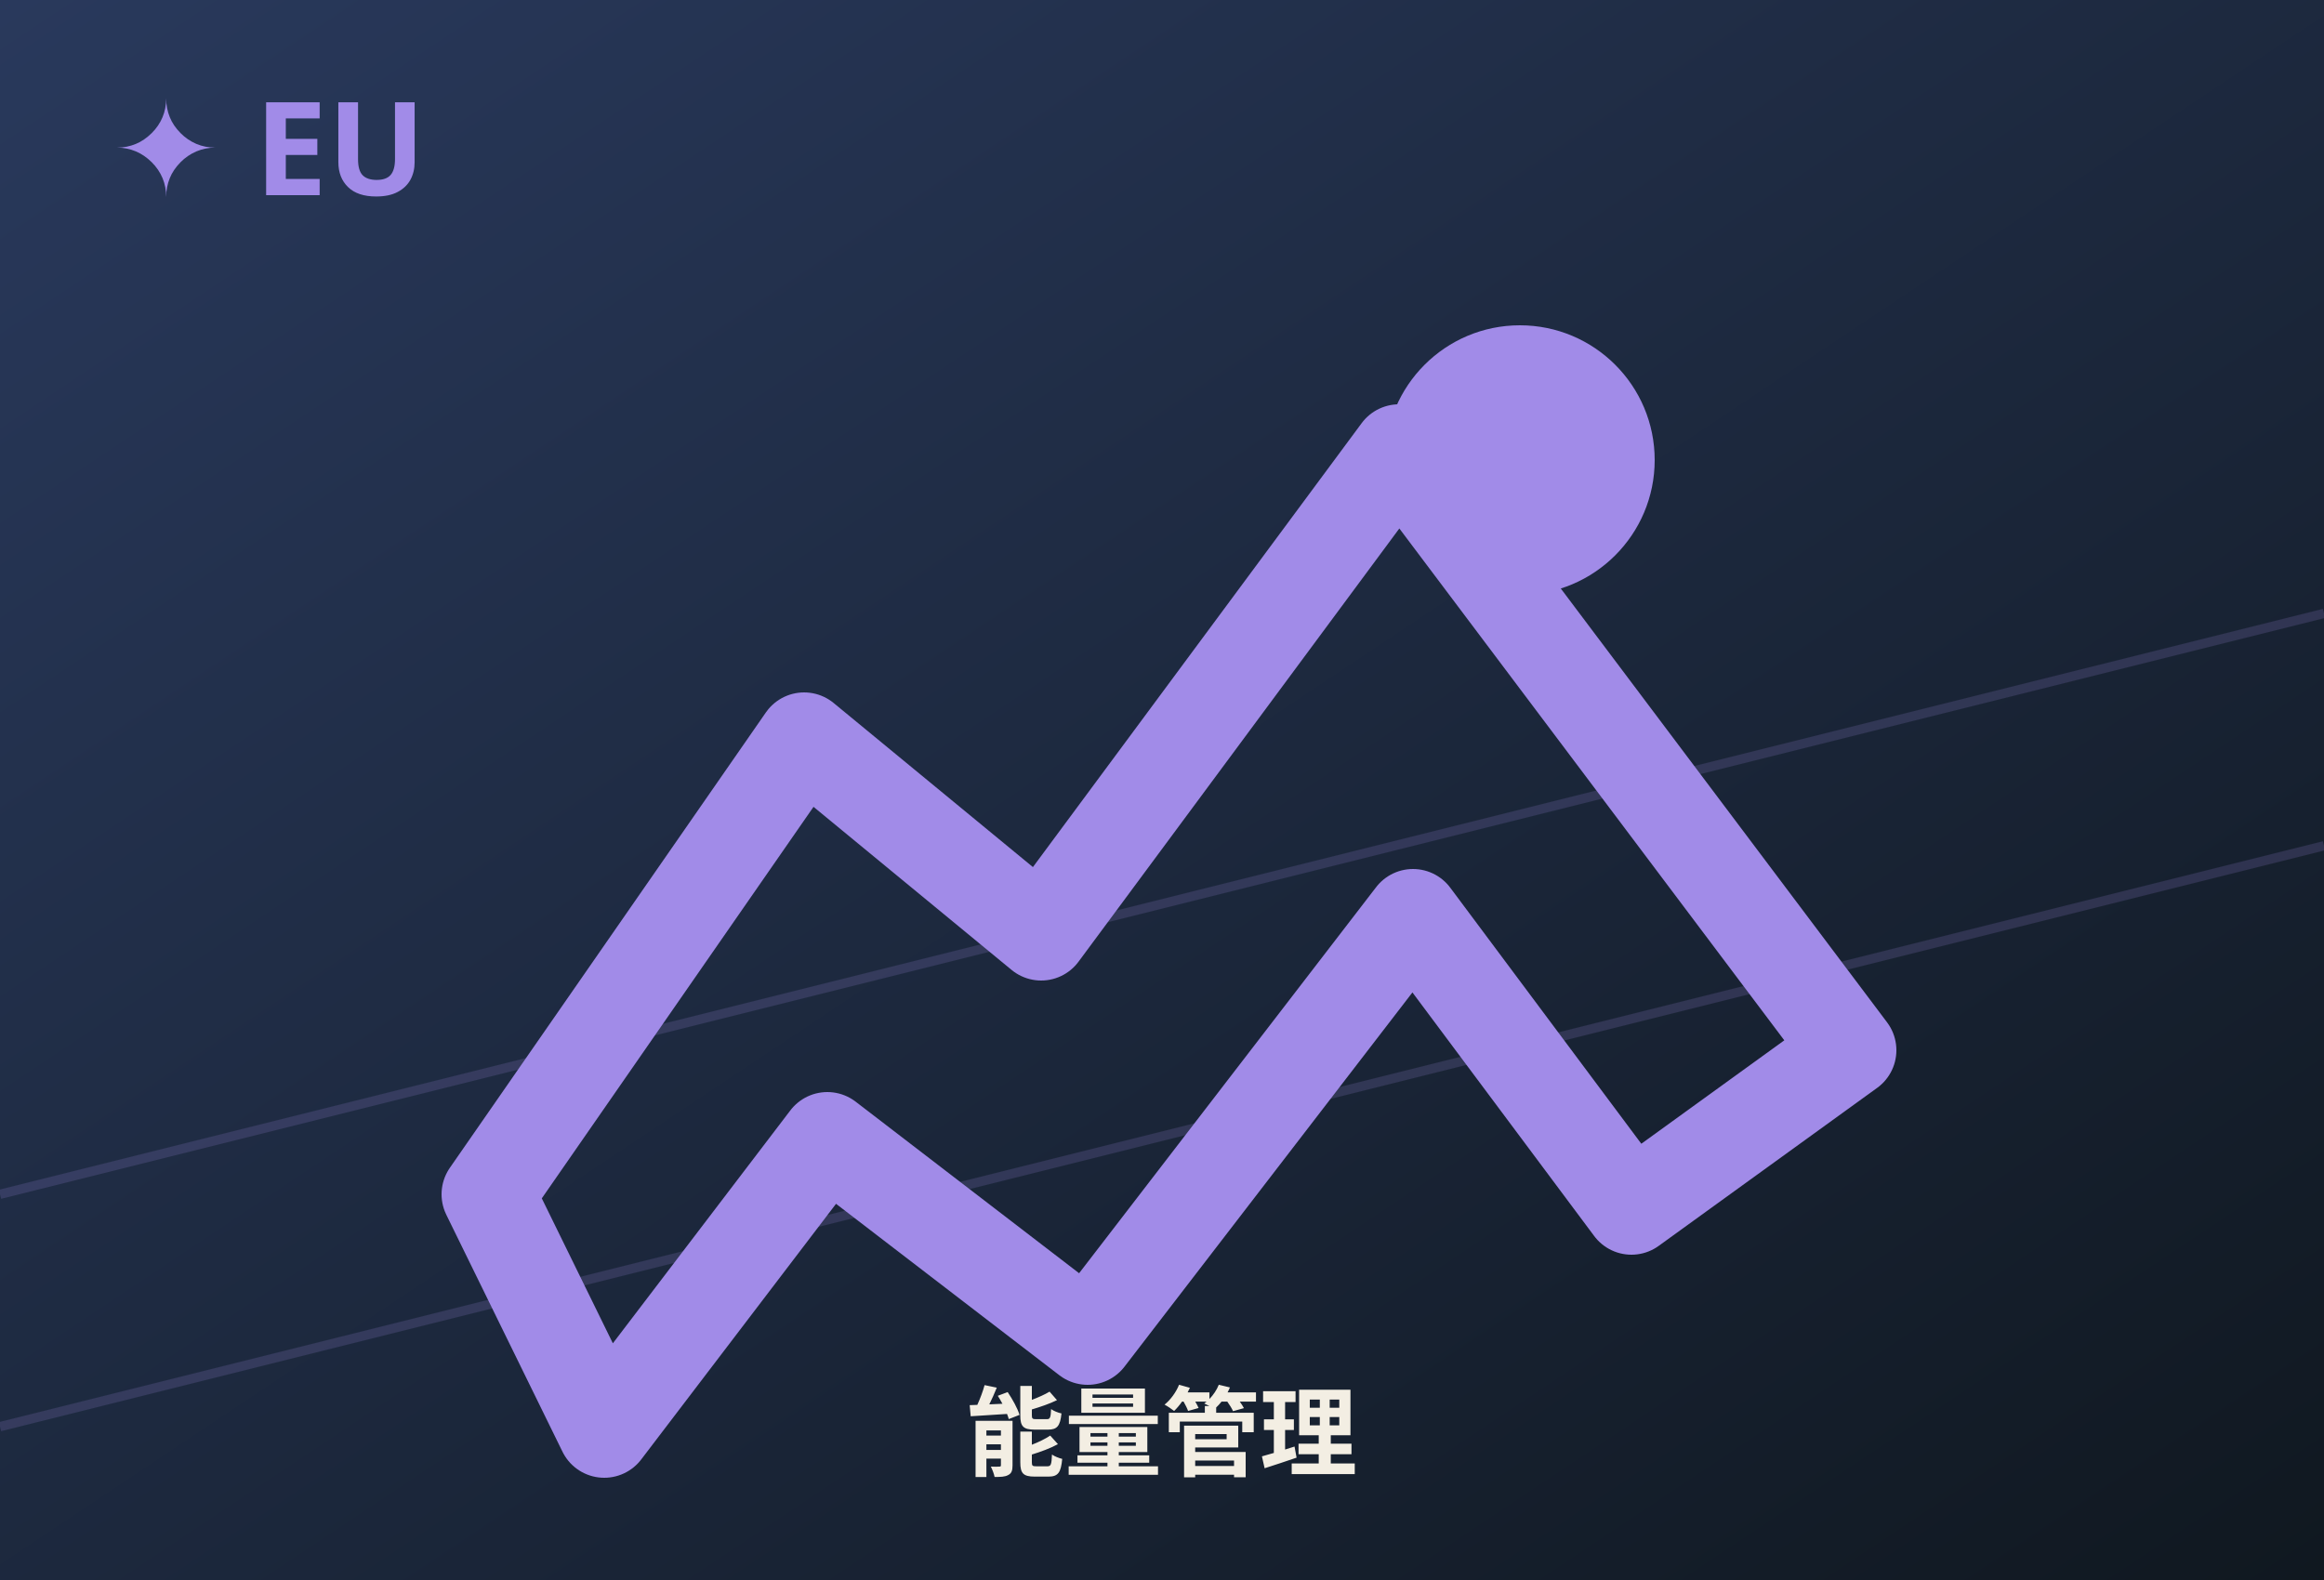
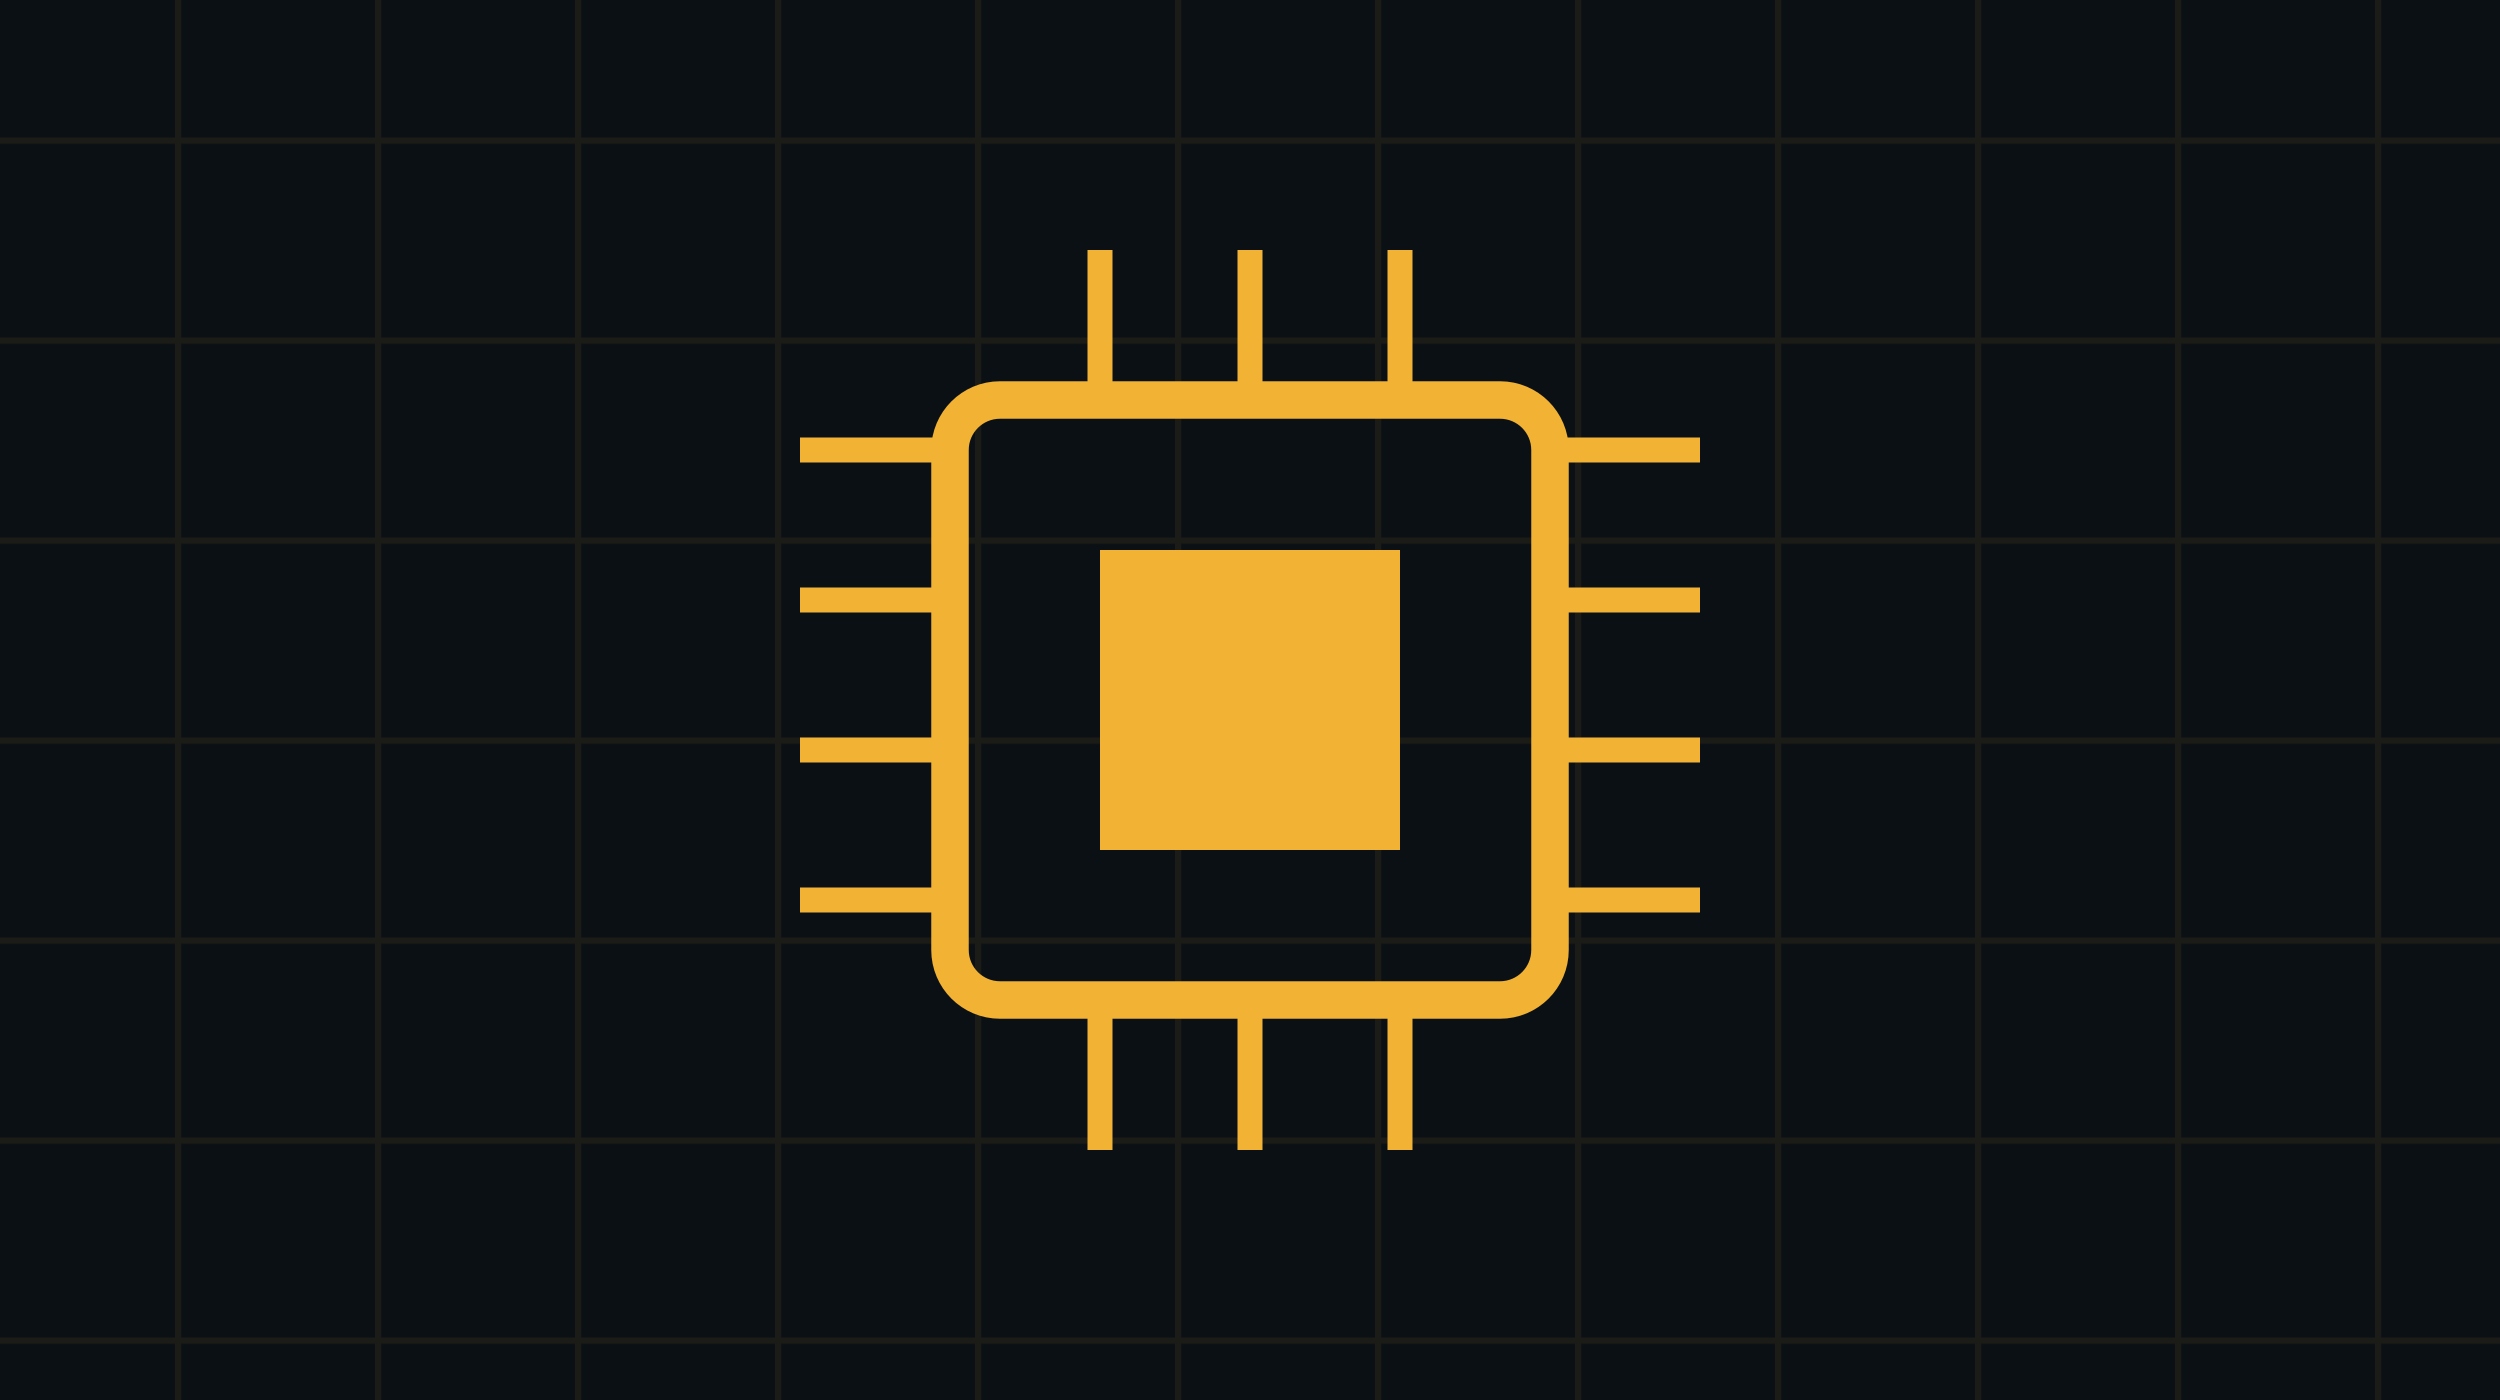
- <svg xmlns="http://www.w3.org/2000/svg" viewBox="0 0 500 340">
+ <svg xmlns="http://www.w3.org/2000/svg" viewBox="0 0 200 112" class="tc-svg" role="img" aria-hidden="true">
  <defs>
-     <linearGradient id="b" x2="1" y2="1">
-       <stop stop-color="#29395c" />
-       <stop offset="1" stop-color="#101820" />
-     </linearGradient>
+     <pattern id="g75342" width="16" height="16" patternUnits="userSpaceOnUse" x="14" y="-5">
+       <path d="M16 0H0V16" fill="none" stroke="#f2b233" stroke-opacity=".07" stroke-width="1" />
+     </pattern>
  </defs>
-   <rect width="500" height="340" fill="url(#b)" />
-   <path d="M0 257L500 132M0 307L500 182" stroke="#a18be8" stroke-opacity=".18" stroke-width="2" />
-   <path d="M105 257l68-98 51 42 77-104 97 129-47 34-47-63-70 91-56-43-48 63z" fill="none" stroke="#a18be8" stroke-width="20" stroke-linejoin="round" />
-   <circle cx="327" cy="99" r="29" fill="#a18be8" />
-   <text x="24" y="42" fill="#a18be8" font-family="sans-serif" font-size="28" font-weight="700">✦ EU</text>
-   <text x="250" y="316" text-anchor="middle" fill="#f3eee3" font-family="sans-serif" font-size="21" font-weight="700">能量管理</text>
+   <rect width="200" height="112" fill="#0b1015" />
+   <rect width="200" height="112" fill="url(#g75342)" />
+   <g>
+     <rect x="76" y="32" width="48" height="48" rx="4" fill="none" stroke="#f2b233" stroke-width="3" />
+     <rect x="88" y="44" width="24" height="24" fill="#f2b233" />
+     <path d="M64 36h12M124 36h12" stroke="#f2b233" stroke-width="2" />
+     <path d="M64 48h12M124 48h12" stroke="#f2b233" stroke-width="2" />
+     <path d="M64 60h12M124 60h12" stroke="#f2b233" stroke-width="2" />
+     <path d="M64 72h12M124 72h12" stroke="#f2b233" stroke-width="2" />
+     <path d="M88 20v12M88 80v12" stroke="#f2b233" stroke-width="2" />
+     <path d="M100 20v12M100 80v12" stroke="#f2b233" stroke-width="2" />
+     <path d="M112 20v12M112 80v12" stroke="#f2b233" stroke-width="2" />
+   </g>
</svg>
